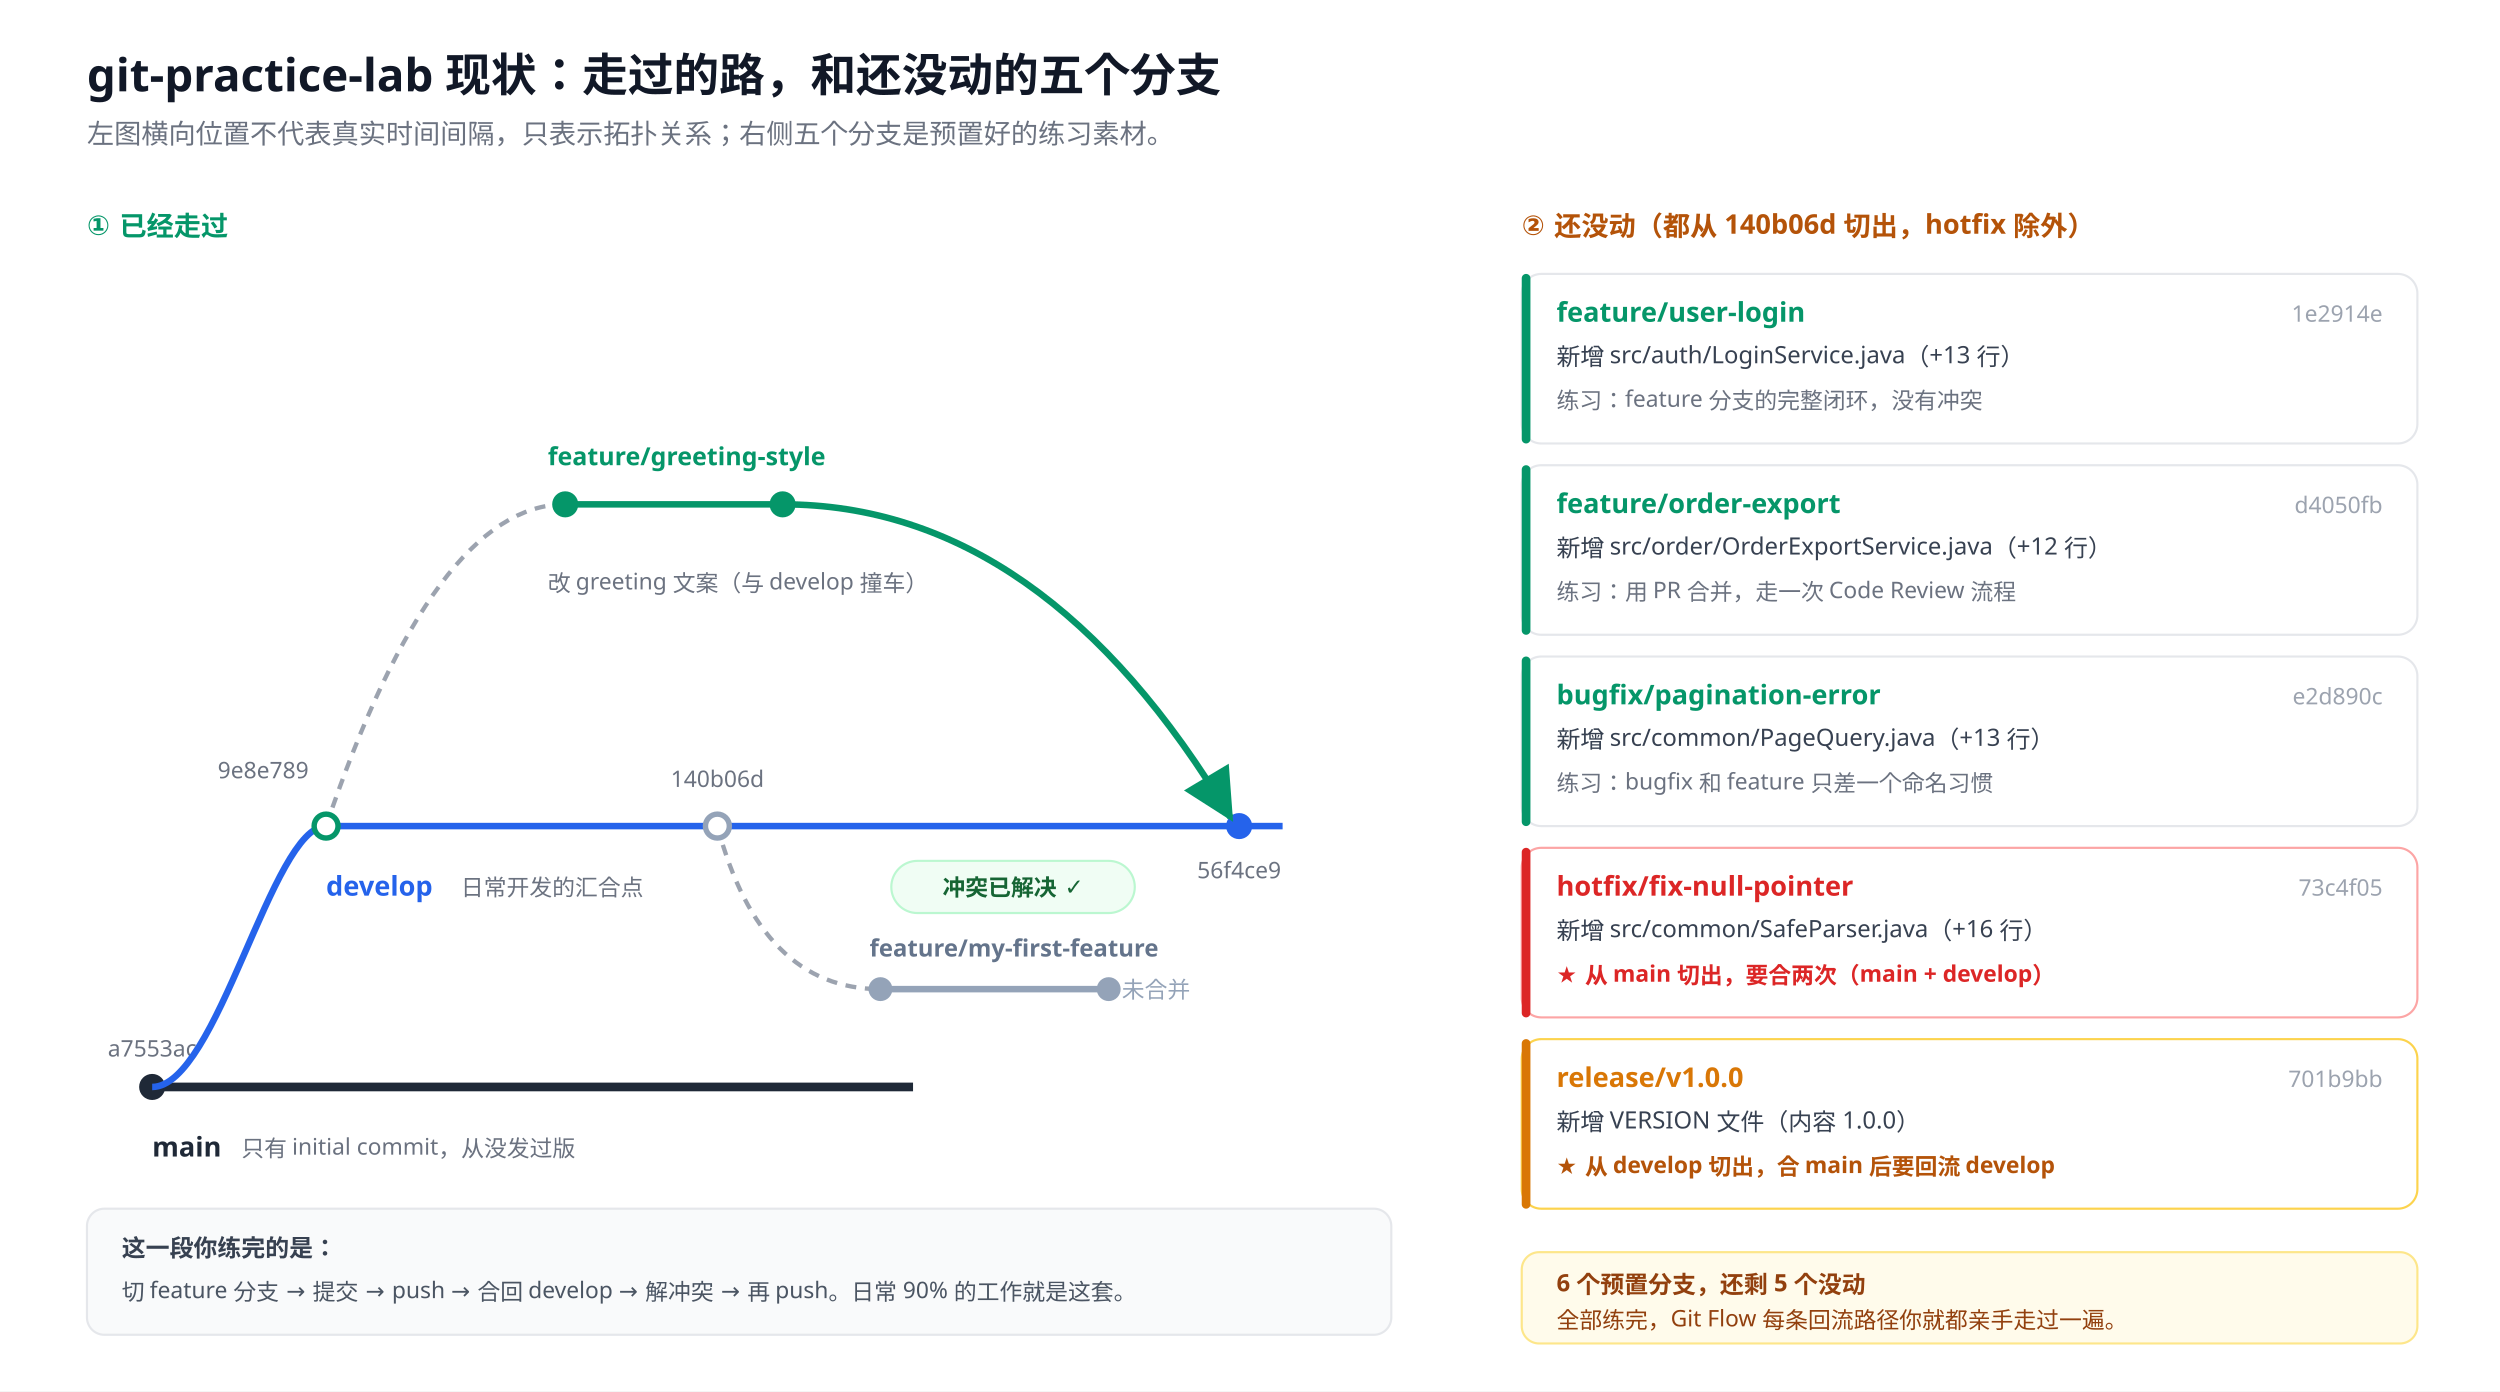
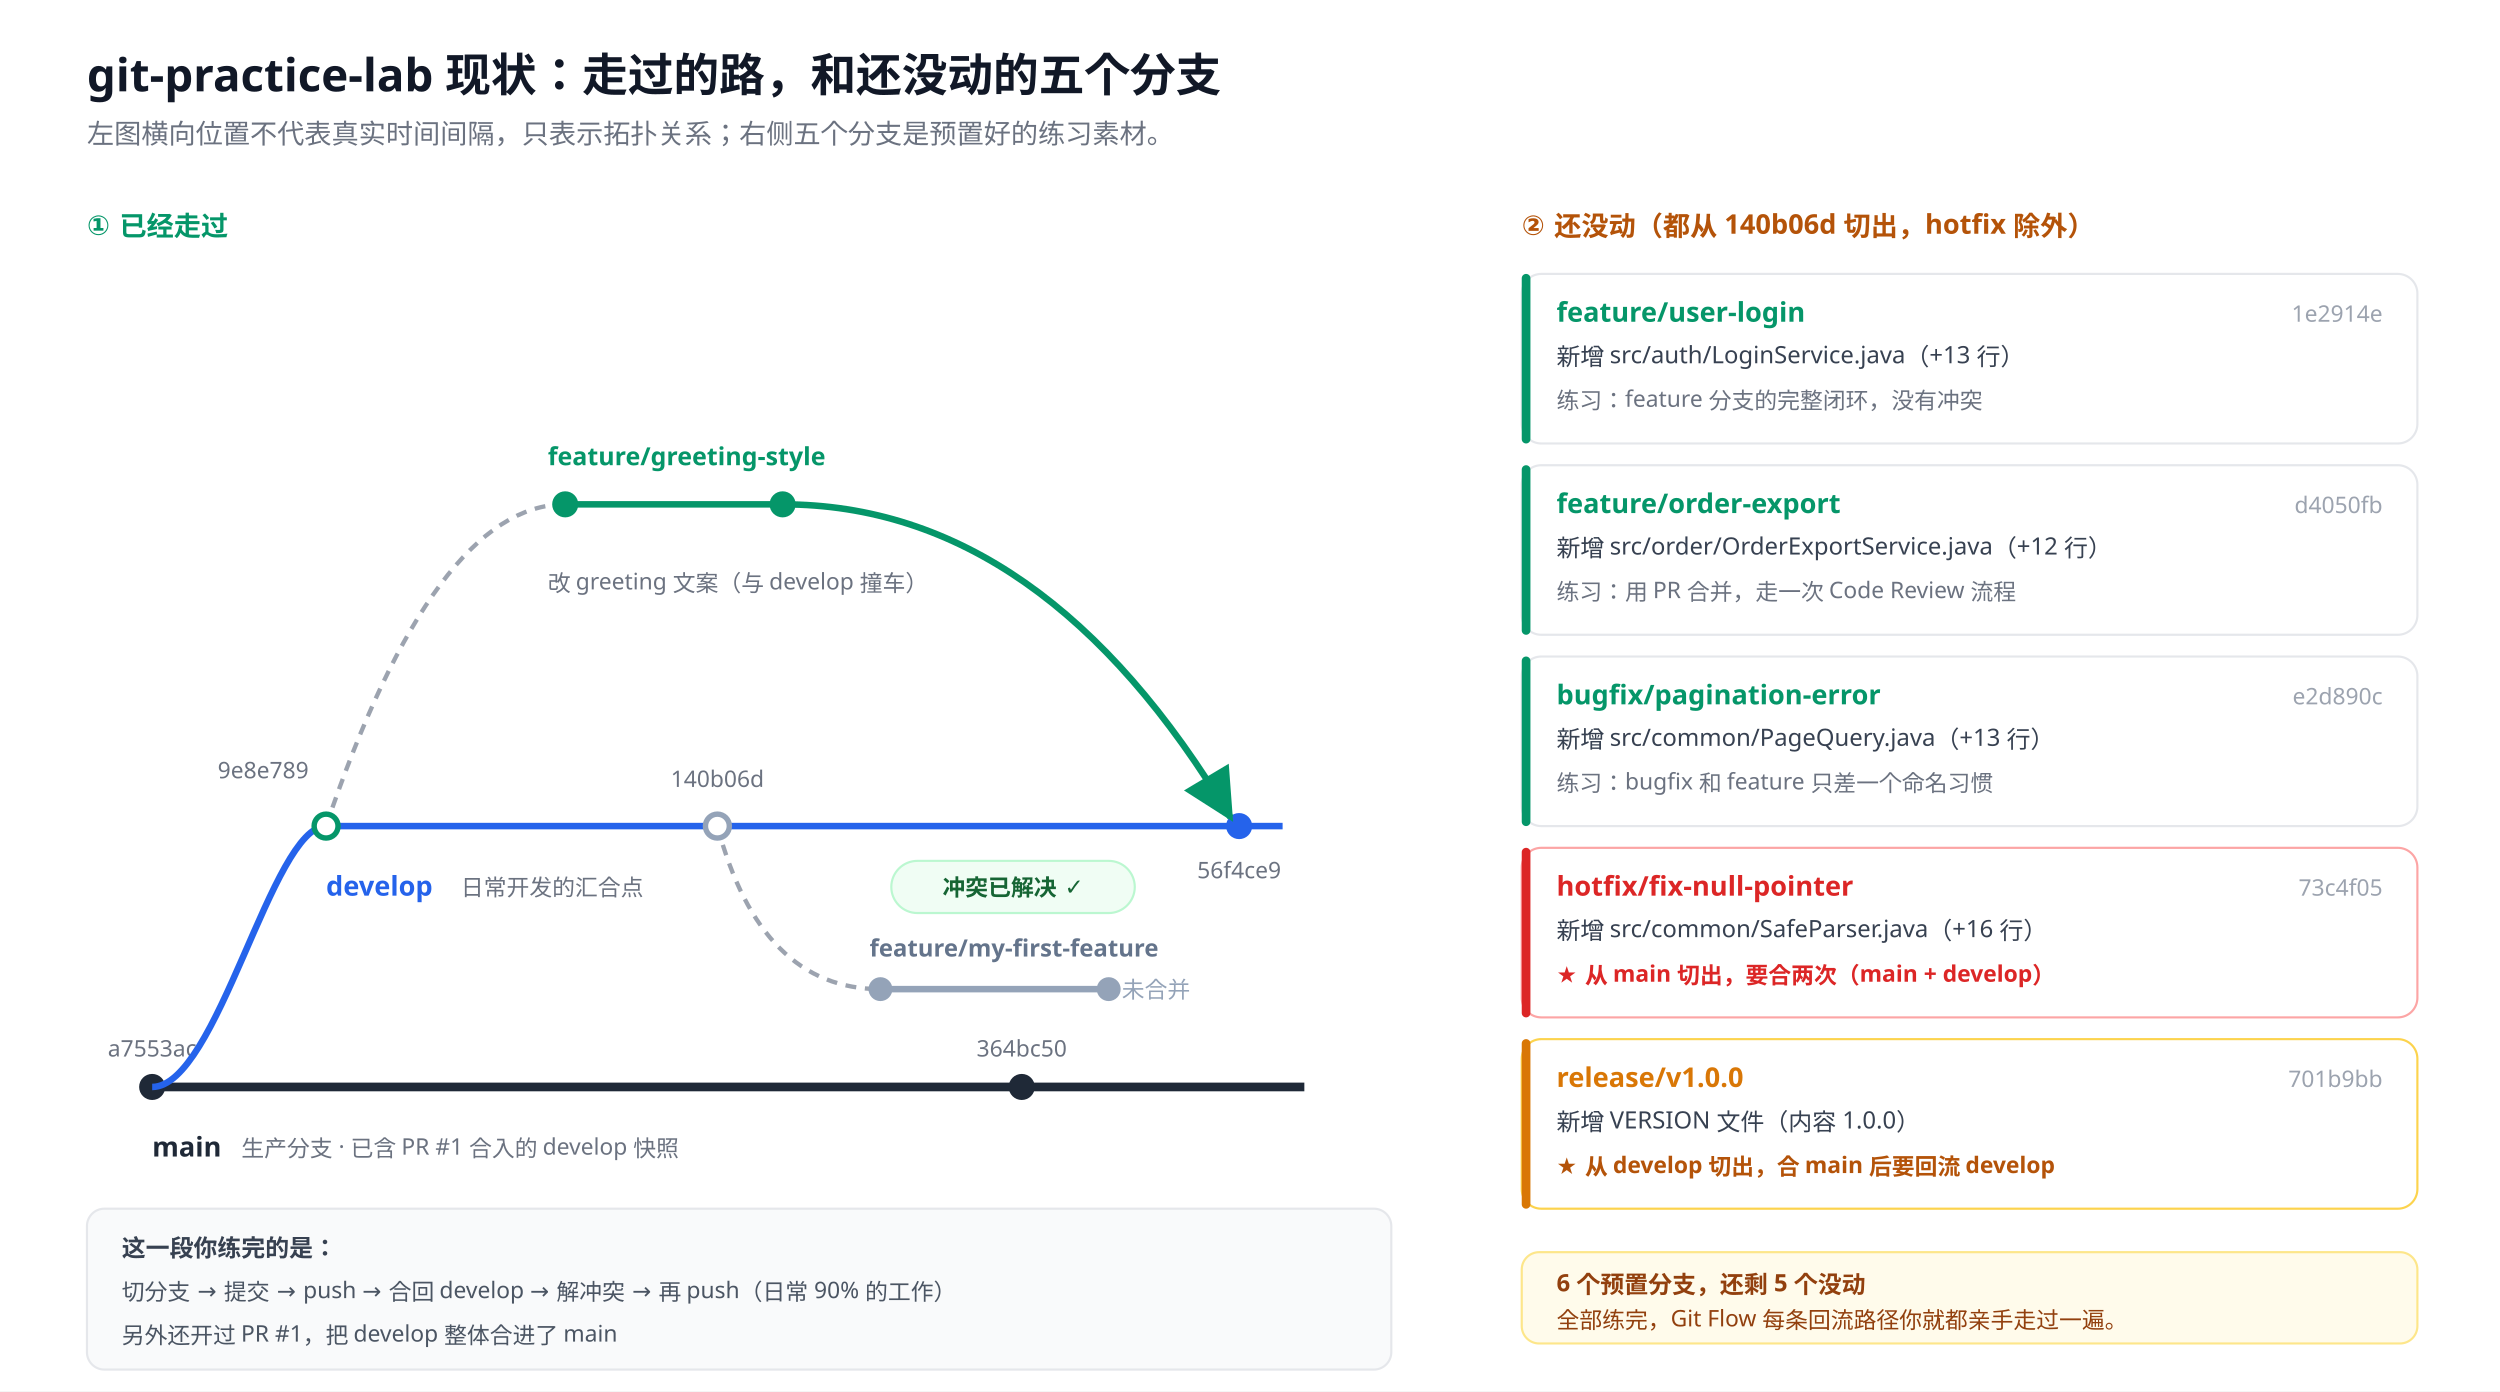
<svg xmlns="http://www.w3.org/2000/svg" viewBox="0 0 1150 640" width="1150" height="640" font-family="'Microsoft YaHei','PingFang SC','Noto Sans SC',sans-serif">
  <defs>
    <marker id="t2-green" viewBox="0 0 10 10" refX="9" refY="5" markerWidth="8" markerHeight="8" orient="auto-start-reverse">
      <path d="M 0 0 L 10 5 L 0 10 z" fill="#059669" />
    </marker>
  </defs>
  <rect width="1150" height="640" fill="#ffffff" />
  <text x="40" y="42" font-size="21" font-weight="700" fill="#111827">git-practice-lab 现状：走过的路，和还没动的五个分支</text>
  <text x="40" y="66" font-size="12.5" fill="#6b7280">左图横向位置不代表真实时间间隔，只表示拓扑关系；右侧五个分支是预置好的练习素材。</text>
  <text x="40" y="108" font-size="12.5" font-weight="700" fill="#059669">① 已经走过</text>
-   <line x1="70" y1="500" x2="420" y2="500" stroke="#1f2937" stroke-width="4" />
+   <line x1="70" y1="500" x2="600" y2="500" stroke="#1f2937" stroke-width="4" />
  <circle cx="70" cy="500" r="6" fill="#1f2937" />
+   <circle cx="470" cy="500" r="6" fill="#1f2937" />
  <text x="70" y="486" font-size="10.5" fill="#6b7280" text-anchor="middle">a7553ac</text>
+   <text x="470" y="486" font-size="10.5" fill="#6b7280" text-anchor="middle">364bc50</text>
  <text x="70" y="532" font-size="12.5" font-weight="700" fill="#1f2937">main</text>
-   <text x="111" y="532" font-size="10.5" fill="#6b7280">只有 initial commit，从没发过版</text>
+   <text x="111" y="532" font-size="10.5" fill="#6b7280">生产分支 · 已含 PR #1 合入的 develop 快照</text>
  <path d="M 70,500 C 100,500 125,380 150,380" fill="none" stroke="#2563eb" stroke-width="3" />
  <line x1="150" y1="380" x2="590" y2="380" stroke="#2563eb" stroke-width="3" />
  <circle cx="150" cy="380" r="6" fill="#2563eb" />
  <circle cx="330" cy="380" r="6" fill="#2563eb" />
  <circle cx="570" cy="380" r="6" fill="#2563eb" />
  <text x="142" y="358" font-size="10.5" fill="#6b7280" text-anchor="end">9e8e789</text>
  <text x="330" y="362" font-size="10.5" fill="#6b7280" text-anchor="middle">140b06d</text>
  <text x="570" y="404" font-size="10.5" fill="#6b7280" text-anchor="middle">56f4ce9</text>
  <text x="150" y="412" font-size="12.5" font-weight="700" fill="#2563eb">develop</text>
  <text x="212" y="412" font-size="10.5" fill="#6b7280">日常开发的汇合点</text>
  <path d="M 150,380 Q 200,232 260,232" fill="none" stroke="#9ca3af" stroke-width="2" stroke-dasharray="5 4" />
  <line x1="260" y1="232" x2="360" y2="232" stroke="#059669" stroke-width="3" />
  <path d="M 360,232 Q 480,232 566,376" fill="none" stroke="#059669" stroke-width="3" marker-end="url(#t2-green)" />
  <circle cx="150" cy="380" r="5.5" fill="#ffffff" stroke="#059669" stroke-width="2.5" />
  <circle cx="260" cy="232" r="6" fill="#059669" />
  <circle cx="360" cy="232" r="6" fill="#059669" />
  <text x="252" y="214" font-size="11.5" font-weight="700" fill="#059669">feature/greeting-style</text>
  <text x="252" y="272" font-size="10.5" fill="#6b7280">改 greeting 文案（与 develop 撞车）</text>
  <rect x="410" y="396" width="112" height="24" rx="12" fill="#f0fdf4" stroke="#bbf7d0" />
  <text x="466" y="412" font-size="10.5" font-weight="700" fill="#166534" text-anchor="middle">冲突已解决 ✓</text>
  <path d="M 330,380 Q 350,455 405,455" fill="none" stroke="#9ca3af" stroke-width="2" stroke-dasharray="5 4" />
  <line x1="405" y1="455" x2="510" y2="455" stroke="#94a3b8" stroke-width="3" />
  <circle cx="330" cy="380" r="5.5" fill="#ffffff" stroke="#94a3b8" stroke-width="2.5" />
  <circle cx="405" cy="455" r="5.5" fill="#94a3b8" />
  <circle cx="510" cy="455" r="5.5" fill="#94a3b8" />
  <text x="400" y="440" font-size="11" font-weight="600" fill="#64748b">feature/my-first-feature</text>
  <text x="516" y="459" font-size="10.5" fill="#94a3b8">未合并</text>
-   <rect x="40" y="556" width="600" height="58" rx="8" fill="#f9fafb" stroke="#e5e7eb" />
+   <rect x="40" y="556" width="600" height="74" rx="8" fill="#f9fafb" stroke="#e5e7eb" />
  <text x="56" y="578" font-size="11" font-weight="700" fill="#374151">这一段你练完的是：</text>
-   <text x="56" y="598" font-size="10.5" fill="#4b5563">切 feature 分支 → 提交 → push → 合回 develop → 解冲突 → 再 push。日常 90% 的工作就是这套。</text>
+   <text x="56" y="598" font-size="10.5" fill="#4b5563">切分支 → 提交 → push → 合回 develop → 解冲突 → 再 push（日常 90% 的工作）</text>
+   <text x="56" y="618" font-size="10.5" fill="#4b5563">另外还开过 PR #1，把 develop 整体合进了 main</text>
  <text x="700" y="108" font-size="12.5" font-weight="700" fill="#b45309">② 还没动（都从 140b06d 切出，hotfix 除外）</text>
  <rect x="700" y="126" width="412" height="78" rx="9" fill="#ffffff" stroke="#e5e7eb" />
  <rect x="700" y="126" width="4" height="78" rx="2" fill="#059669" />
  <text x="716" y="148" font-size="12.5" font-weight="700" fill="#059669">feature/user-login</text>
  <text x="1096" y="148" font-size="10.5" fill="#9ca3af" text-anchor="end">1e2914e</text>
  <text x="716" y="168" font-size="11" fill="#374151">新增 src/auth/LoginService.java（+13 行）</text>
  <text x="716" y="188" font-size="10.5" fill="#6b7280">练习：feature 分支的完整闭环，没有冲突</text>
  <rect x="700" y="214" width="412" height="78" rx="9" fill="#ffffff" stroke="#e5e7eb" />
  <rect x="700" y="214" width="4" height="78" rx="2" fill="#059669" />
  <text x="716" y="236" font-size="12.5" font-weight="700" fill="#059669">feature/order-export</text>
  <text x="1096" y="236" font-size="10.5" fill="#9ca3af" text-anchor="end">d4050fb</text>
  <text x="716" y="256" font-size="11" fill="#374151">新增 src/order/OrderExportService.java（+12 行）</text>
  <text x="716" y="276" font-size="10.5" fill="#6b7280">练习：用 PR 合并，走一次 Code Review 流程</text>
  <rect x="700" y="302" width="412" height="78" rx="9" fill="#ffffff" stroke="#e5e7eb" />
  <rect x="700" y="302" width="4" height="78" rx="2" fill="#059669" />
  <text x="716" y="324" font-size="12.5" font-weight="700" fill="#059669">bugfix/pagination-error</text>
  <text x="1096" y="324" font-size="10.5" fill="#9ca3af" text-anchor="end">e2d890c</text>
  <text x="716" y="344" font-size="11" fill="#374151">新增 src/common/PageQuery.java（+13 行）</text>
  <text x="716" y="364" font-size="10.5" fill="#6b7280">练习：bugfix 和 feature 只差一个命名习惯</text>
  <rect x="700" y="390" width="412" height="78" rx="9" fill="#ffffff" stroke="#fca5a5" />
  <rect x="700" y="390" width="4" height="78" rx="2" fill="#dc2626" />
  <text x="716" y="412" font-size="12.5" font-weight="700" fill="#dc2626">hotfix/fix-null-pointer</text>
  <text x="1096" y="412" font-size="10.5" fill="#9ca3af" text-anchor="end">73c4f05</text>
  <text x="716" y="432" font-size="11" fill="#374151">新增 src/common/SafeParser.java（+16 行）</text>
  <text x="716" y="452" font-size="10.5" font-weight="600" fill="#dc2626">★ 从 main 切出，要合两次（main + develop）</text>
  <rect x="700" y="478" width="412" height="78" rx="9" fill="#ffffff" stroke="#fcd34d" />
  <rect x="700" y="478" width="4" height="78" rx="2" fill="#d97706" />
  <text x="716" y="500" font-size="12.5" font-weight="700" fill="#d97706">release/v1.0.0</text>
  <text x="1096" y="500" font-size="10.5" fill="#9ca3af" text-anchor="end">701b9bb</text>
  <text x="716" y="520" font-size="11" fill="#374151">新增 VERSION 文件（内容 1.0.0）</text>
  <text x="716" y="540" font-size="10.5" font-weight="600" fill="#b45309">★ 从 develop 切出，合 main 后要回流 develop</text>
  <rect x="700" y="576" width="412" height="42" rx="8" fill="#fffbeb" stroke="#fde68a" />
  <text x="716" y="594" font-size="11" font-weight="700" fill="#92400e">6 个预置分支，还剩 5 个没动</text>
  <text x="716" y="611" font-size="10.5" fill="#92400e">全部练完，Git Flow 每条回流路径你就都亲手走过一遍。</text>
</svg>
